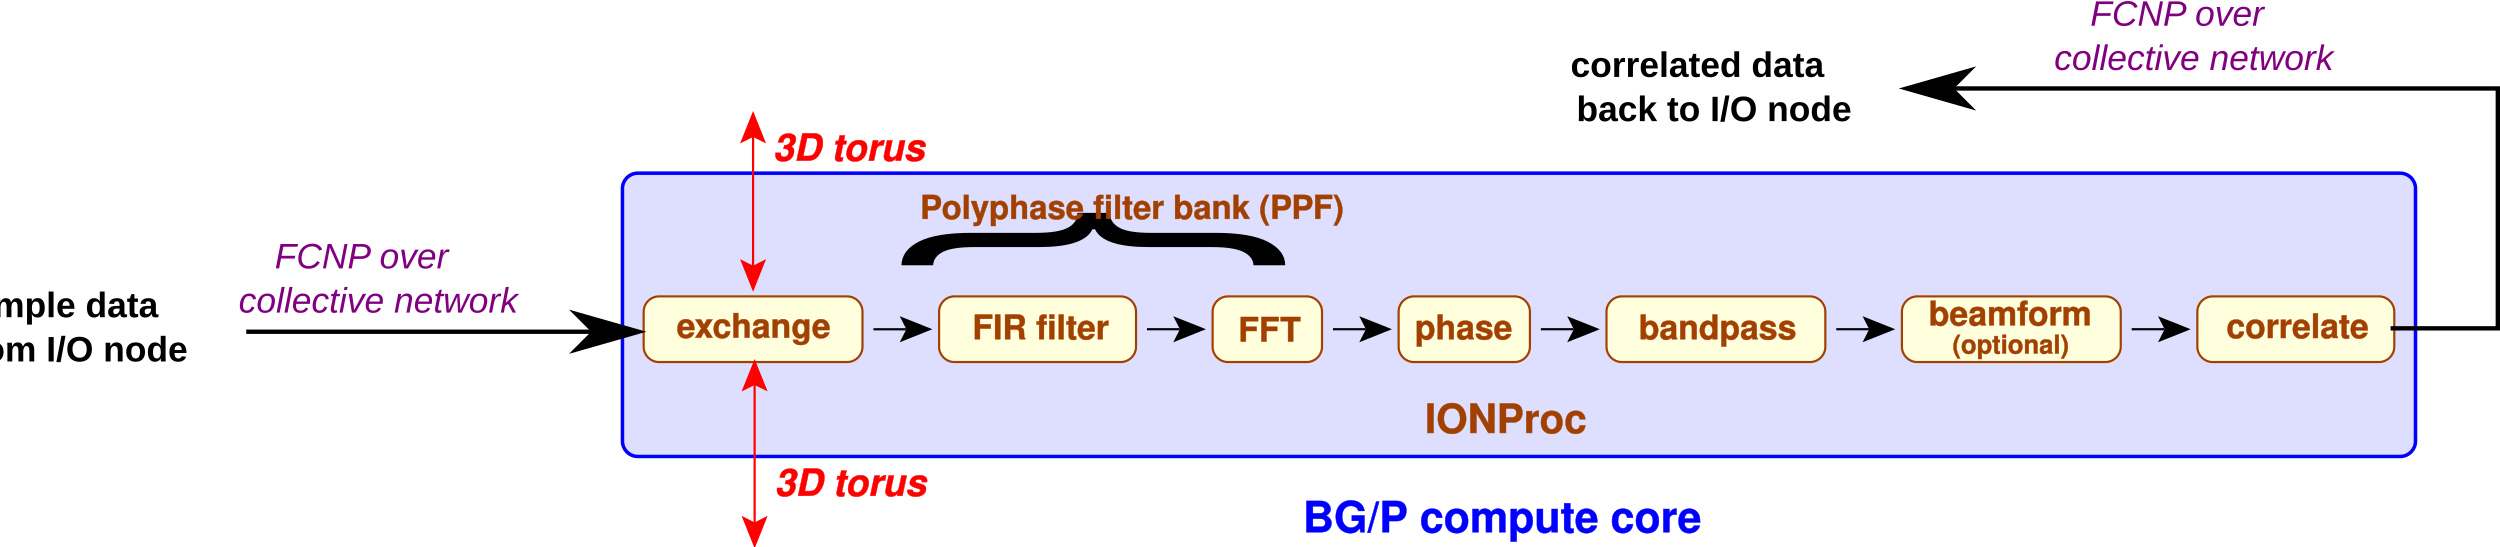
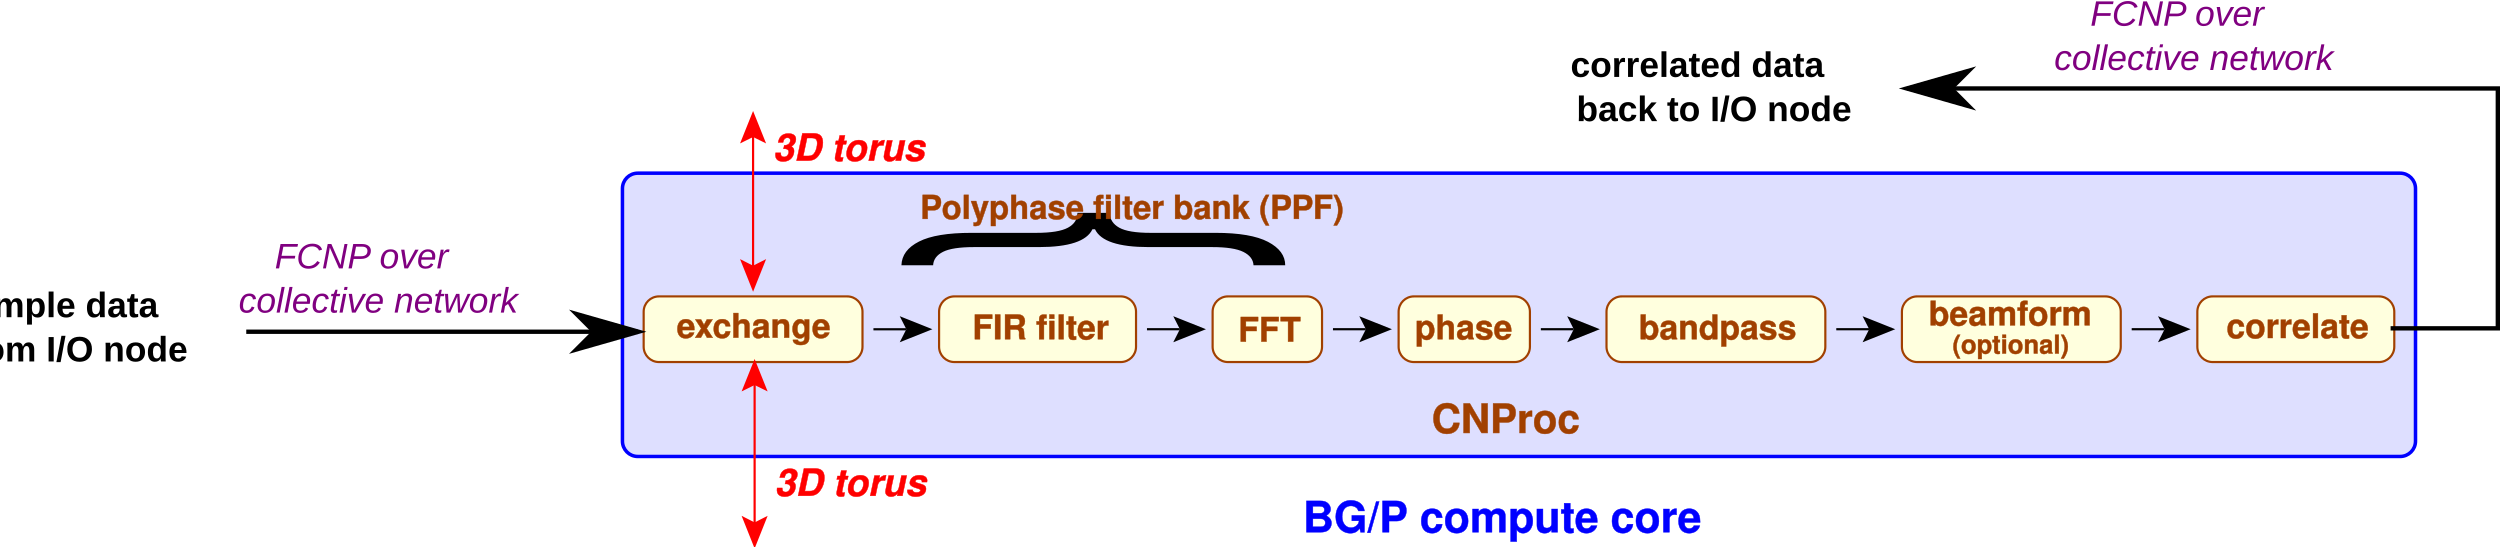
<svg xmlns="http://www.w3.org/2000/svg" width="574.02" height="125.51" id="svg8409" version="1.0">
  <defs id="defs8411">
    <marker orient="auto" refY="0" refX="0" id="Arrow1Lend" style="overflow:visible">
      <path id="path3967" d="M 0,0 L 5,-5 L -12.5,0 L 5,5 L 0,0 z" style="fill-rule:evenodd;stroke:#000000;stroke-width:1pt;marker-start:none" transform="matrix(-0.8,0,0,-0.8,-10,0)" />
    </marker>
  </defs>
  <g id="layer1" transform="translate(84.48287,-416.1678)">
    <rect id="rect8" style="fill:#dedfff;stroke:#0000ff;stroke-width:0.808;stroke-linecap:butt;stroke-linejoin:miter" rx="3.515" height="65.046" width="411.7" y="455.931" x="58.436" />
    <rect id="rect14" style="fill:#ffffde;stroke:#a14000;stroke-width:0.502;stroke-linecap:butt;stroke-linejoin:miter" rx="3.517" height="15.073" width="50.245" y="484.224" x="63.307" />
    <rect id="rect16" style="fill:#ffffde;stroke:#a14000;stroke-width:0.502;stroke-linecap:butt;stroke-linejoin:miter" rx="3.517" height="15.073" width="45.22" y="484.224" x="131.138" />
    <rect id="rect18" style="fill:#ffffde;stroke:#a14000;stroke-width:0.502;stroke-linecap:butt;stroke-linejoin:miter" rx="3.517" height="15.073" width="25.122" y="484.224" x="193.944" />
    <rect id="rect20" style="fill:#ffffde;stroke:#a14000;stroke-width:0.502;stroke-linecap:butt;stroke-linejoin:miter" rx="3.517" height="15.073" width="30.147" y="484.224" x="236.651" />
    <rect id="rect22" style="fill:#ffffde;stroke:#a14000;stroke-width:0.502;stroke-linecap:butt;stroke-linejoin:miter" rx="3.517" height="15.073" width="50.245" y="484.224" x="284.383" />
    <rect id="rect24" style="fill:#ffffde;stroke:#a14000;stroke-width:0.502;stroke-linecap:butt;stroke-linejoin:miter" rx="3.517" height="15.073" width="50.245" y="484.224" x="352.213" />
    <rect id="rect26" style="fill:#ffffde;stroke:#a14000;stroke-width:0.502;stroke-linecap:butt;stroke-linejoin:miter" rx="3.517" height="15.073" width="45.22" y="484.224" x="420.044" />
    <polyline id="polyline40" style="stroke:#000000;stroke-width:15;stroke-linecap:butt;stroke-linejoin:miter" points="11175,3225 11400,3225 " transform="matrix(3.3496385e-2,0,0,3.3496385e-2,-258.2579,383.7467)" />
    <polygon id="polygon42" style="fill:#000000;stroke:#000000;stroke-width:15" points="11371,3300 11559,3225 11371,3150 11409,3225 11371,3300 " transform="matrix(3.3496385e-2,0,0,3.3496385e-2,-258.2579,383.7354)" />
    <polyline id="polyline44" style="stroke:#000000;stroke-width:15;stroke-linecap:butt;stroke-linejoin:miter" points="13050,3225 13275,3225 " transform="matrix(3.3496385e-2,0,0,3.3496385e-2,-258.2579,383.7354)" />
    <polygon id="polygon46" style="fill:#000000;stroke:#000000;stroke-width:15" points="13246,3300 13434,3225 13246,3150 13284,3225 13246,3300 " transform="matrix(3.3496385e-2,0,0,3.3496385e-2,-258.2579,383.7354)" />
    <polyline id="polyline48" style="stroke:#000000;stroke-width:15;stroke-linecap:butt;stroke-linejoin:miter" points="14325,3225 14550,3225 " transform="matrix(3.3496385e-2,0,0,3.3496385e-2,-258.2579,383.7354)" />
    <polygon id="polygon50" style="fill:#000000;stroke:#000000;stroke-width:15" points="14521,3300 14709,3225 14521,3150 14559,3225 14521,3300 " transform="matrix(3.3496385e-2,0,0,3.3496385e-2,-258.2579,383.7354)" />
    <polyline id="polyline52" style="stroke:#000000;stroke-width:15;stroke-linecap:butt;stroke-linejoin:miter" points="15750,3225 15975,3225 " transform="matrix(3.3496385e-2,0,0,3.3496385e-2,-258.2579,383.7354)" />
    <polygon id="polygon54" style="fill:#000000;stroke:#000000;stroke-width:15" points="15946,3300 16134,3225 15946,3150 15984,3225 15946,3300 " transform="matrix(3.3496385e-2,0,0,3.3496385e-2,-258.2579,383.7354)" />
    <polyline id="polyline56" style="stroke:#000000;stroke-width:15;stroke-linecap:butt;stroke-linejoin:miter" points="17775,3225 18000,3225 " transform="matrix(3.3496385e-2,0,0,3.3496385e-2,-258.2579,383.7354)" />
    <polygon id="polygon58" style="fill:#000000;stroke:#000000;stroke-width:15" points="17971,3300 18159,3225 17971,3150 18009,3225 17971,3300 " transform="matrix(3.3496385e-2,0,0,3.3496385e-2,-258.2579,383.7354)" />
    <polyline id="polyline60" style="stroke:#000000;stroke-width:15;stroke-linecap:butt;stroke-linejoin:miter" points="19800,3225 20025,3225 " transform="matrix(3.3496385e-2,0,0,3.3496385e-2,-258.2579,383.7354)" />
    <polygon id="polygon62" style="fill:#000000;stroke:#000000;stroke-width:15" points="19996,3300 20184,3225 19996,3150 20034,3225 19996,3300 " transform="matrix(3.3496385e-2,0,0,3.3496385e-2,-258.2579,383.7354)" />
    <text style="font-size:9.859px;font-style:normal;font-weight:bold;text-anchor:start;fill:#0000ff;stroke:#0000ff;stroke-width:0.001in;font-family:Helvetica" id="text72" font-size="192" font-weight="bold" font-style="normal" y="538.368" x="214.676" xml:space="preserve">BG/P compute core</text>
    <text style="font-size:7.748px;font-style:normal;font-weight:bold;text-anchor:middle;fill:#a14000;stroke:#a14000;stroke-width:0.001in;font-family:Helvetica" id="text82" font-size="192" font-weight="bold" font-style="normal" y="493.703" x="88.561" xml:space="preserve">exchange</text>
    <text style="font-size:7.748px;font-style:normal;font-weight:bold;text-anchor:middle;fill:#a14000;stroke:#a14000;stroke-width:0.001in;font-family:Helvetica" id="text84" font-size="192" font-weight="bold" font-style="normal" y="494.051" x="154.462" xml:space="preserve">FIR filter</text>
    <text style="font-size:7.748px;font-style:normal;font-weight:bold;text-anchor:middle;fill:#a14000;stroke:#a14000;stroke-width:0.001in;font-family:Helvetica" id="text86" font-size="192" font-weight="bold" font-style="normal" y="494.602" x="207.01" xml:space="preserve">FFT</text>
    <text style="font-size:7.748px;font-style:normal;font-weight:bold;text-anchor:middle;fill:#a14000;stroke:#a14000;stroke-width:0.001in;font-family:Helvetica" id="text88" font-size="192" font-weight="bold" font-style="normal" y="494.051" x="309.904" xml:space="preserve">bandpass</text>
    <text style="font-size:7.748px;font-style:normal;font-weight:bold;text-anchor:middle;fill:#a14000;stroke:#a14000;stroke-width:0.001in;font-family:Helvetica" id="text90" font-size="192" font-weight="bold" font-style="normal" y="490.871" x="377.087" xml:space="preserve">beamform</text>
    <text style="font-size:7.748px;font-style:normal;font-weight:bold;text-anchor:middle;fill:#a14000;stroke:#a14000;stroke-width:0.001in;font-family:Helvetica" id="text92" font-size="192" font-weight="bold" font-style="normal" y="493.776" x="443.062" xml:space="preserve">correlate</text>
    <text style="font-size:7.748px;font-style:normal;font-weight:bold;text-anchor:middle;fill:#a14000;stroke:#a14000;stroke-width:0.001in;font-family:Helvetica" id="text94" font-size="192" font-weight="bold" font-style="normal" y="494.051" x="251.579" xml:space="preserve">phase</text>
    <polyline id="polyline100" style="stroke:#ff0000;stroke-width:15;stroke-linecap:butt;stroke-linejoin:miter" points="10350,2776 10350,2324 " transform="matrix(3.3496385e-2,0,0,6.8628728e-2,-258.2579,287.2635)" />
    <polygon id="polygon102" style="fill:#ff0000;stroke:#ff0000;stroke-width:15" points="10425,2353 10350,2166 10275,2353 10350,2316 10425,2353 " transform="matrix(3.3496385e-2,0,0,3.3496385e-2,-258.2579,369.7673)" />
    <polygon id="polygon104" style="fill:#ff0000;stroke:#ff0000;stroke-width:15" points="10275,2746 10350,2934 10425,2746 10350,2784 10275,2746 " transform="matrix(3.3496385e-2,0,0,3.3496385e-2,-258.2579,384.2023)" />
    <text style="font-size:8.605px;font-style:italic;font-weight:bold;text-anchor:start;fill:#ff0000;stroke:#ff0000;stroke-width:0.001in;font-family:Helvetica" id="text112" font-size="192" font-weight="bold" font-style="italic" y="453.059" x="92.98" xml:space="preserve">3D torus</text>
    <text xml:space="preserve" style="font-size:61.642px;font-style:normal;font-variant:normal;font-weight:300;font-stretch:normal;text-align:start;line-height:125%;writing-mode:lr-tb;text-anchor:start;fill:#000000;fill-opacity:1;stroke:none;stroke-width:1px;stroke-linecap:butt;stroke-linejoin:miter;stroke-opacity:1;font-family:AR PL UMing CN;-inkscape-font-specification:AR PL UMing CN Light" x="760.663" y="-84.452" id="text2619" transform="matrix(0,0.6099808,-1.639396,0,0,0)">
      <tspan id="tspan2621" x="760.663" y="-84.452">{</tspan>
    </text>
    <text style="font-size:7.55px;font-style:normal;font-weight:bold;text-anchor:middle;fill:#a14000;stroke:#a14000;stroke-width:0.001in;font-family:Helvetica" id="text3393" font-size="192" font-weight="bold" font-style="normal" y="466.419" x="175.444" xml:space="preserve">Polyphase filter bank (PPF)</text>
-     <text style="font-size:9.287px;font-style:normal;font-weight:bold;text-anchor:middle;fill:#a14000;stroke:#a14000;stroke-width:0.001in;font-family:Helvetica" id="text3395" font-size="192" font-weight="bold" font-style="normal" y="515.581" x="261.264" xml:space="preserve">IONProc</text>
+     <text style="font-size:9.287px;font-style:normal;font-weight:bold;text-anchor:middle;fill:#a14000;stroke:#a14000;stroke-width:0.001in;font-family:Helvetica" id="text3395" font-size="192" font-weight="bold" font-style="normal" y="515.581" x="261.264" xml:space="preserve">CNProc</text>
    <text style="font-size:5.891px;font-style:normal;font-weight:bold;text-anchor:middle;fill:#a14000;stroke:#a14000;stroke-width:0.001in;font-family:Helvetica" id="text8539" font-size="192" font-weight="bold" font-style="normal" y="497.322" x="377.202" xml:space="preserve">(optional)</text>
    <path style="fill:#000000;fill-rule:evenodd;stroke:#000000;stroke-width:1;stroke-linecap:butt;stroke-linejoin:miter;marker-end:url(#Arrow1Lend);stroke-miterlimit:4;stroke-dasharray:none;stroke-opacity:1" d="M -27.939,492.337 L 61.996,492.337" id="path5304" />
    <text xml:space="preserve" style="font-size:14.767px;font-style:normal;font-variant:normal;font-weight:normal;font-stretch:normal;fill:#800080;fill-opacity:1;stroke:none;stroke-width:1px;stroke-linecap:butt;stroke-linejoin:miter;stroke-opacity:1;font-family:Arial Black;-inkscape-font-specification:Arial Black" x="11.972" y="477.791" id="text5314">
      <tspan id="tspan5316" x="11.972" y="477.791" style="font-size:8.122px;font-style:italic;font-variant:normal;font-weight:normal;font-stretch:normal;text-align:center;text-anchor:middle;fill:#800080;font-family:Arial;-inkscape-font-specification:Arial Italic">FCNP over</tspan>
      <tspan x="11.972" y="487.943" id="tspan5318" style="font-size:8.122px;font-style:italic;font-variant:normal;font-weight:normal;font-stretch:normal;text-align:center;text-anchor:middle;fill:#800080;font-family:Arial;-inkscape-font-specification:Arial Italic">collective network</tspan>
    </text>
    <text xml:space="preserve" style="font-size:14.767px;font-style:normal;font-variant:normal;font-weight:normal;font-stretch:normal;fill:#800080;fill-opacity:1;stroke:none;stroke-width:1px;stroke-linecap:butt;stroke-linejoin:miter;stroke-opacity:1;font-family:Arial Black;-inkscape-font-specification:Arial Black" x="-58.181" y="489.004" id="text5320">
      <tspan x="-58.181" y="489.004" style="font-size:8.122px;font-style:normal;font-variant:normal;font-weight:bold;font-stretch:normal;text-align:center;text-anchor:middle;fill:#000000;font-family:Arial;-inkscape-font-specification:Arial Bold" id="tspan5326">sample data</tspan>
      <tspan x="-58.181" y="499.157" style="font-size:8.122px;font-style:normal;font-variant:normal;font-weight:bold;font-stretch:normal;text-align:center;text-anchor:middle;fill:#000000;font-family:Arial;-inkscape-font-specification:Arial Bold" id="tspan5330">from I/O node</tspan>
    </text>
    <text xml:space="preserve" style="font-size:14.767px;font-style:normal;font-variant:normal;font-weight:normal;font-stretch:normal;fill:#800080;fill-opacity:1;stroke:none;stroke-width:1px;stroke-linecap:butt;stroke-linejoin:miter;stroke-opacity:1;font-family:Arial Black;-inkscape-font-specification:Arial Black" x="428.832" y="422.081" id="text2583">
      <tspan id="tspan2585" x="428.832" y="422.081" style="font-size:8.122px;font-style:italic;font-variant:normal;font-weight:normal;font-stretch:normal;text-align:center;text-anchor:middle;fill:#800080;font-family:Arial;-inkscape-font-specification:Arial Italic">FCNP over</tspan>
      <tspan x="428.832" y="432.234" id="tspan2587" style="font-size:8.122px;font-style:italic;font-variant:normal;font-weight:normal;font-stretch:normal;text-align:center;text-anchor:middle;fill:#800080;font-family:Arial;-inkscape-font-specification:Arial Italic">collective network</tspan>
    </text>
    <text xml:space="preserve" style="font-size:14.767px;font-style:normal;font-variant:normal;font-weight:normal;font-stretch:normal;fill:#800080;fill-opacity:1;stroke:none;stroke-width:1px;stroke-linecap:butt;stroke-linejoin:miter;stroke-opacity:1;font-family:Arial Black;-inkscape-font-specification:Arial Black" x="318.678" y="433.828" id="text2589">
      <tspan x="318.678" y="433.828" style="font-size:8.122px;font-style:normal;font-variant:normal;font-weight:bold;font-stretch:normal;text-align:center;text-anchor:middle;fill:#000000;font-family:Arial;-inkscape-font-specification:Arial Bold" id="tspan2591">correlated data</tspan>
      <tspan x="318.678" y="443.98" style="font-size:8.122px;font-style:normal;font-variant:normal;font-weight:bold;font-stretch:normal;text-align:center;text-anchor:middle;fill:#000000;font-family:Arial;-inkscape-font-specification:Arial Bold" id="tspan2593">back to I/O node</tspan>
    </text>
    <path style="fill:none;fill-rule:evenodd;stroke:#000000;stroke-width:1px;stroke-linecap:butt;stroke-linejoin:miter;marker-end:url(#Arrow1Lend);stroke-opacity:1" d="M 406.388,73.487 L 431.005,73.487 L 431.005,18.411 L 295.403,18.411" id="path2595" transform="translate(58.03173,418.0693)" />
    <polyline id="polyline3291" style="stroke:#ff0000;stroke-width:15;stroke-linecap:butt;stroke-linejoin:miter" points="10350,2776 10350,2324 " transform="matrix(3.3496385e-2,0,0,7.280399e-2,-257.9047,334.5453)" />
    <polygon id="polygon3293" style="fill:#ff0000;stroke:#ff0000;stroke-width:15" points="10425,2353 10350,2166 10275,2353 10350,2316 10425,2353 " transform="matrix(3.3496385e-2,0,0,3.3496385e-2,-257.9047,426.7133)" />
    <polygon id="polygon3295" style="fill:#ff0000;stroke:#ff0000;stroke-width:15" points="10275,2746 10350,2934 10425,2746 10350,2784 10275,2746 " transform="matrix(3.3496385e-2,0,0,3.3496385e-2,-257.9047,443.1483)" />
    <text style="font-size:8.605px;font-style:italic;font-weight:bold;text-anchor:start;fill:#ff0000;stroke:#ff0000;stroke-width:0.001in;font-family:Helvetica" id="text3297" font-size="192" font-weight="bold" font-style="italic" y="530.005" x="93.334" xml:space="preserve">3D torus</text>
  </g>
</svg>
